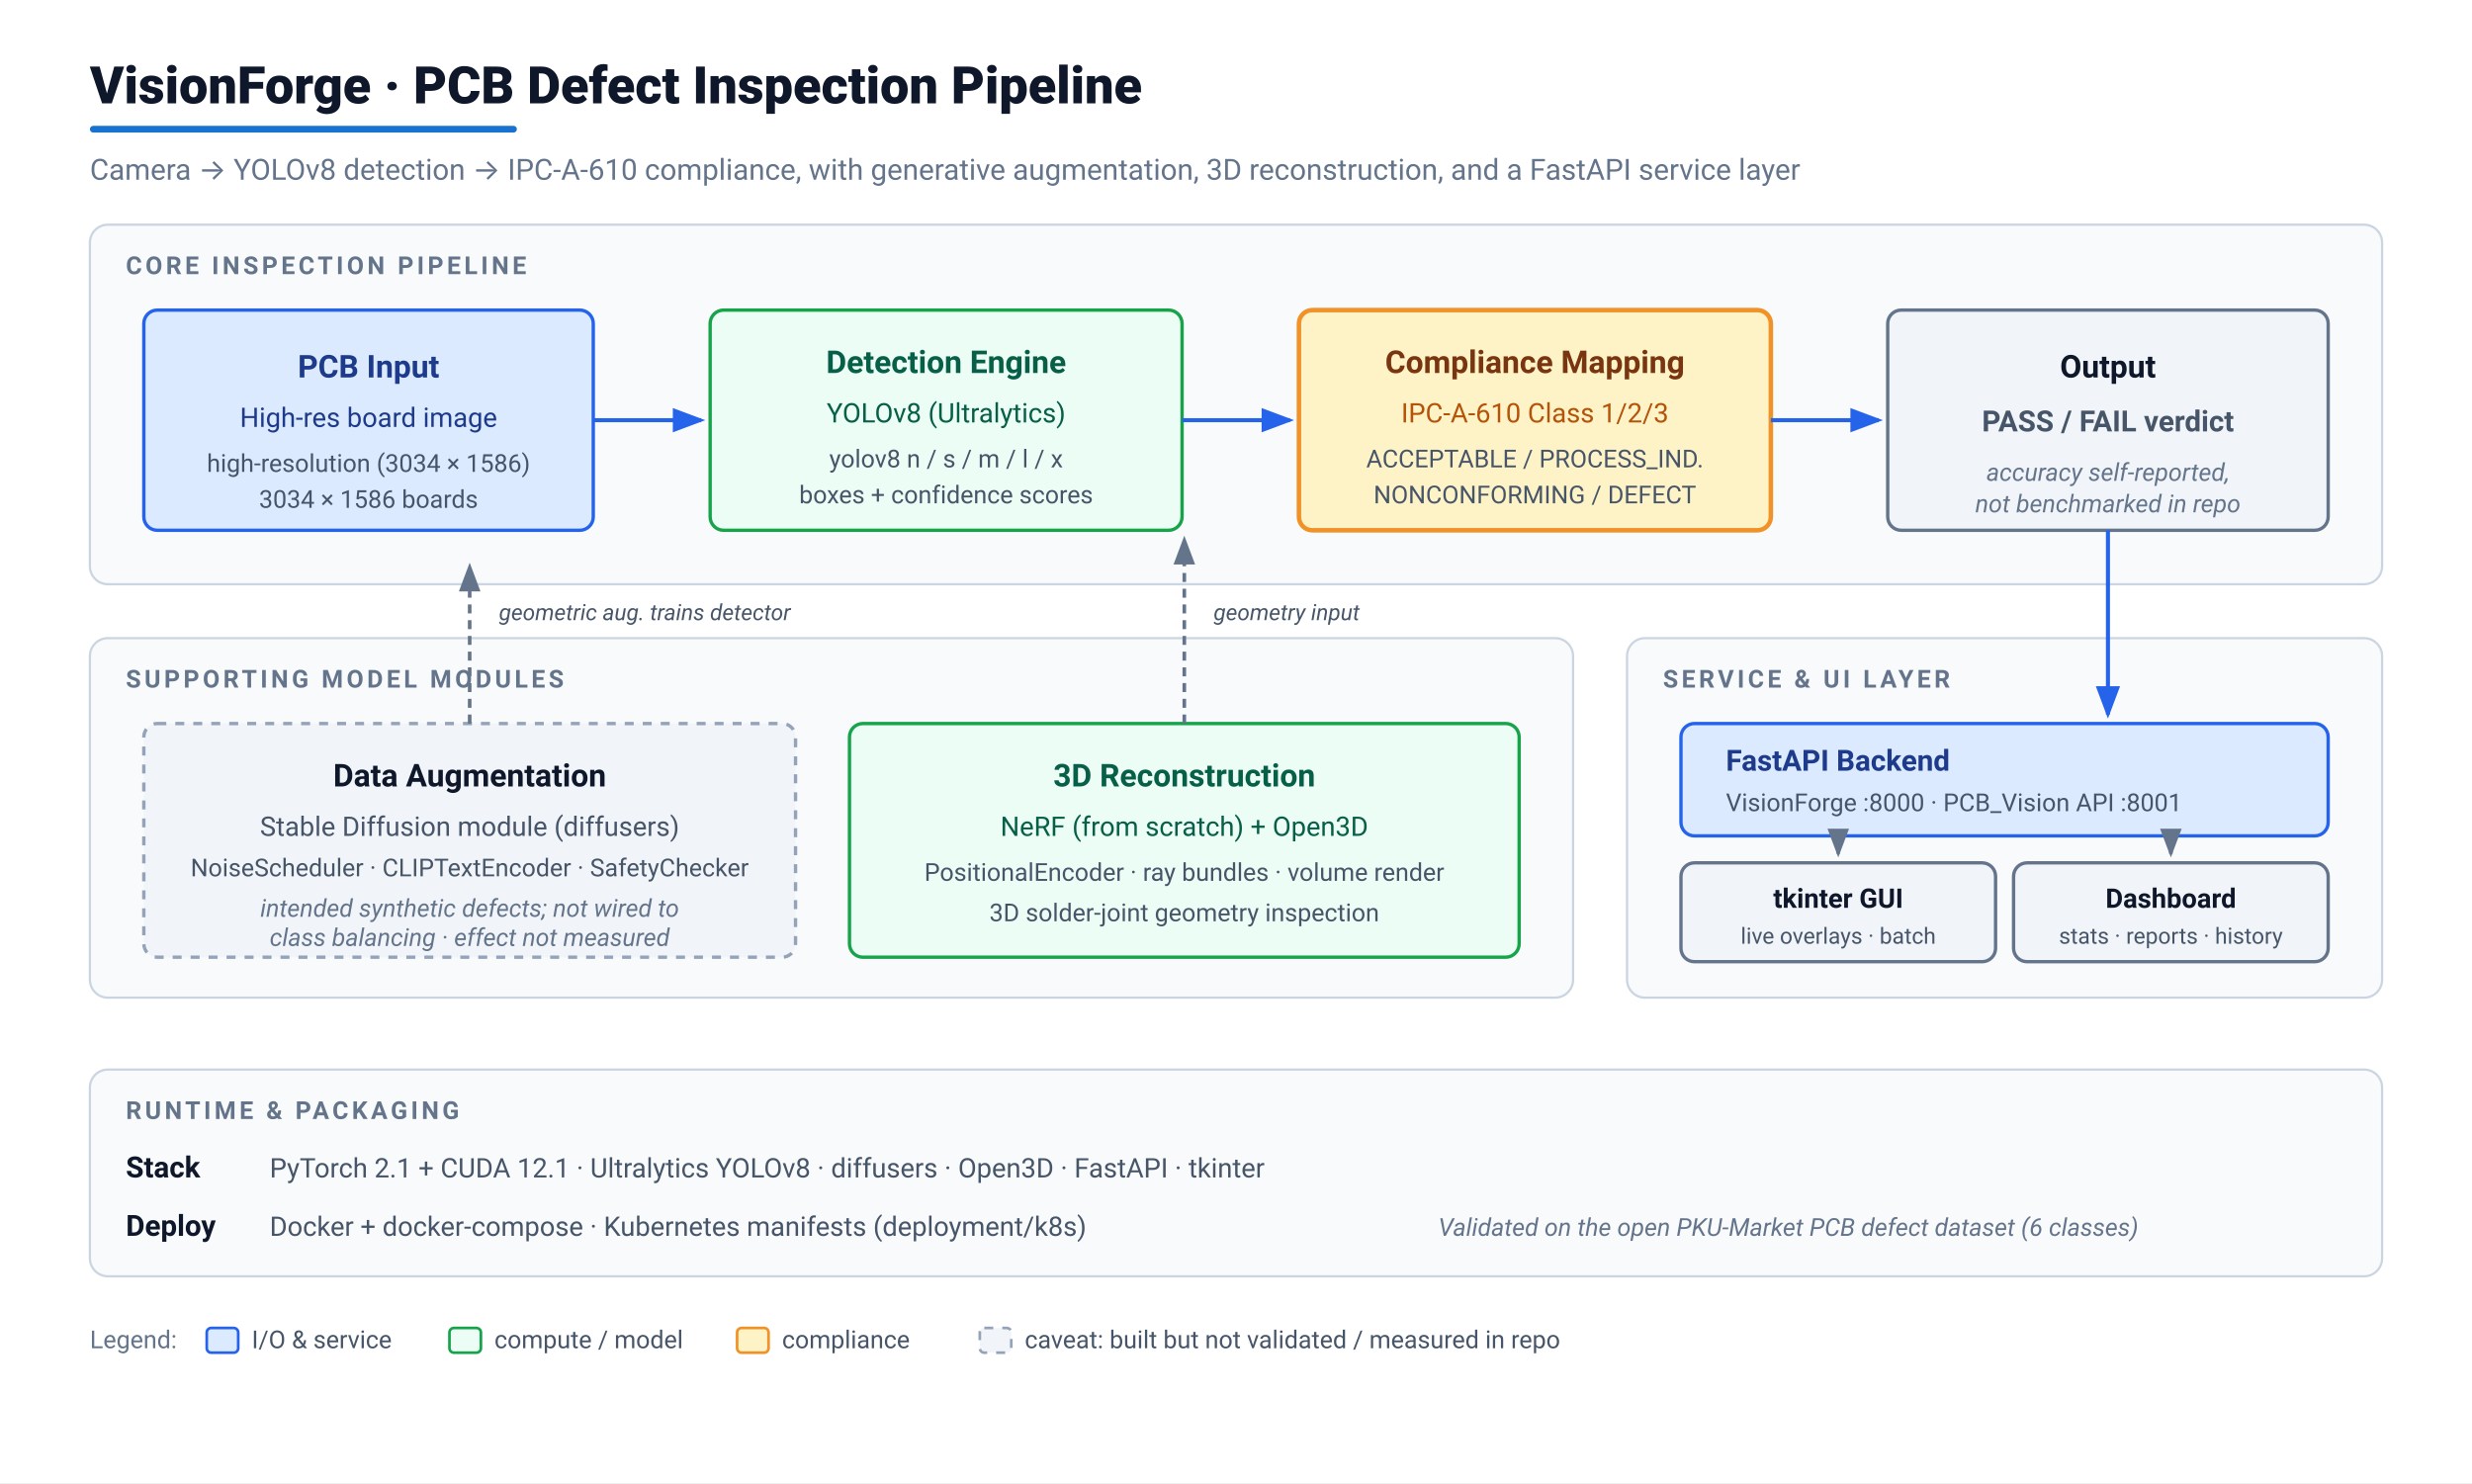
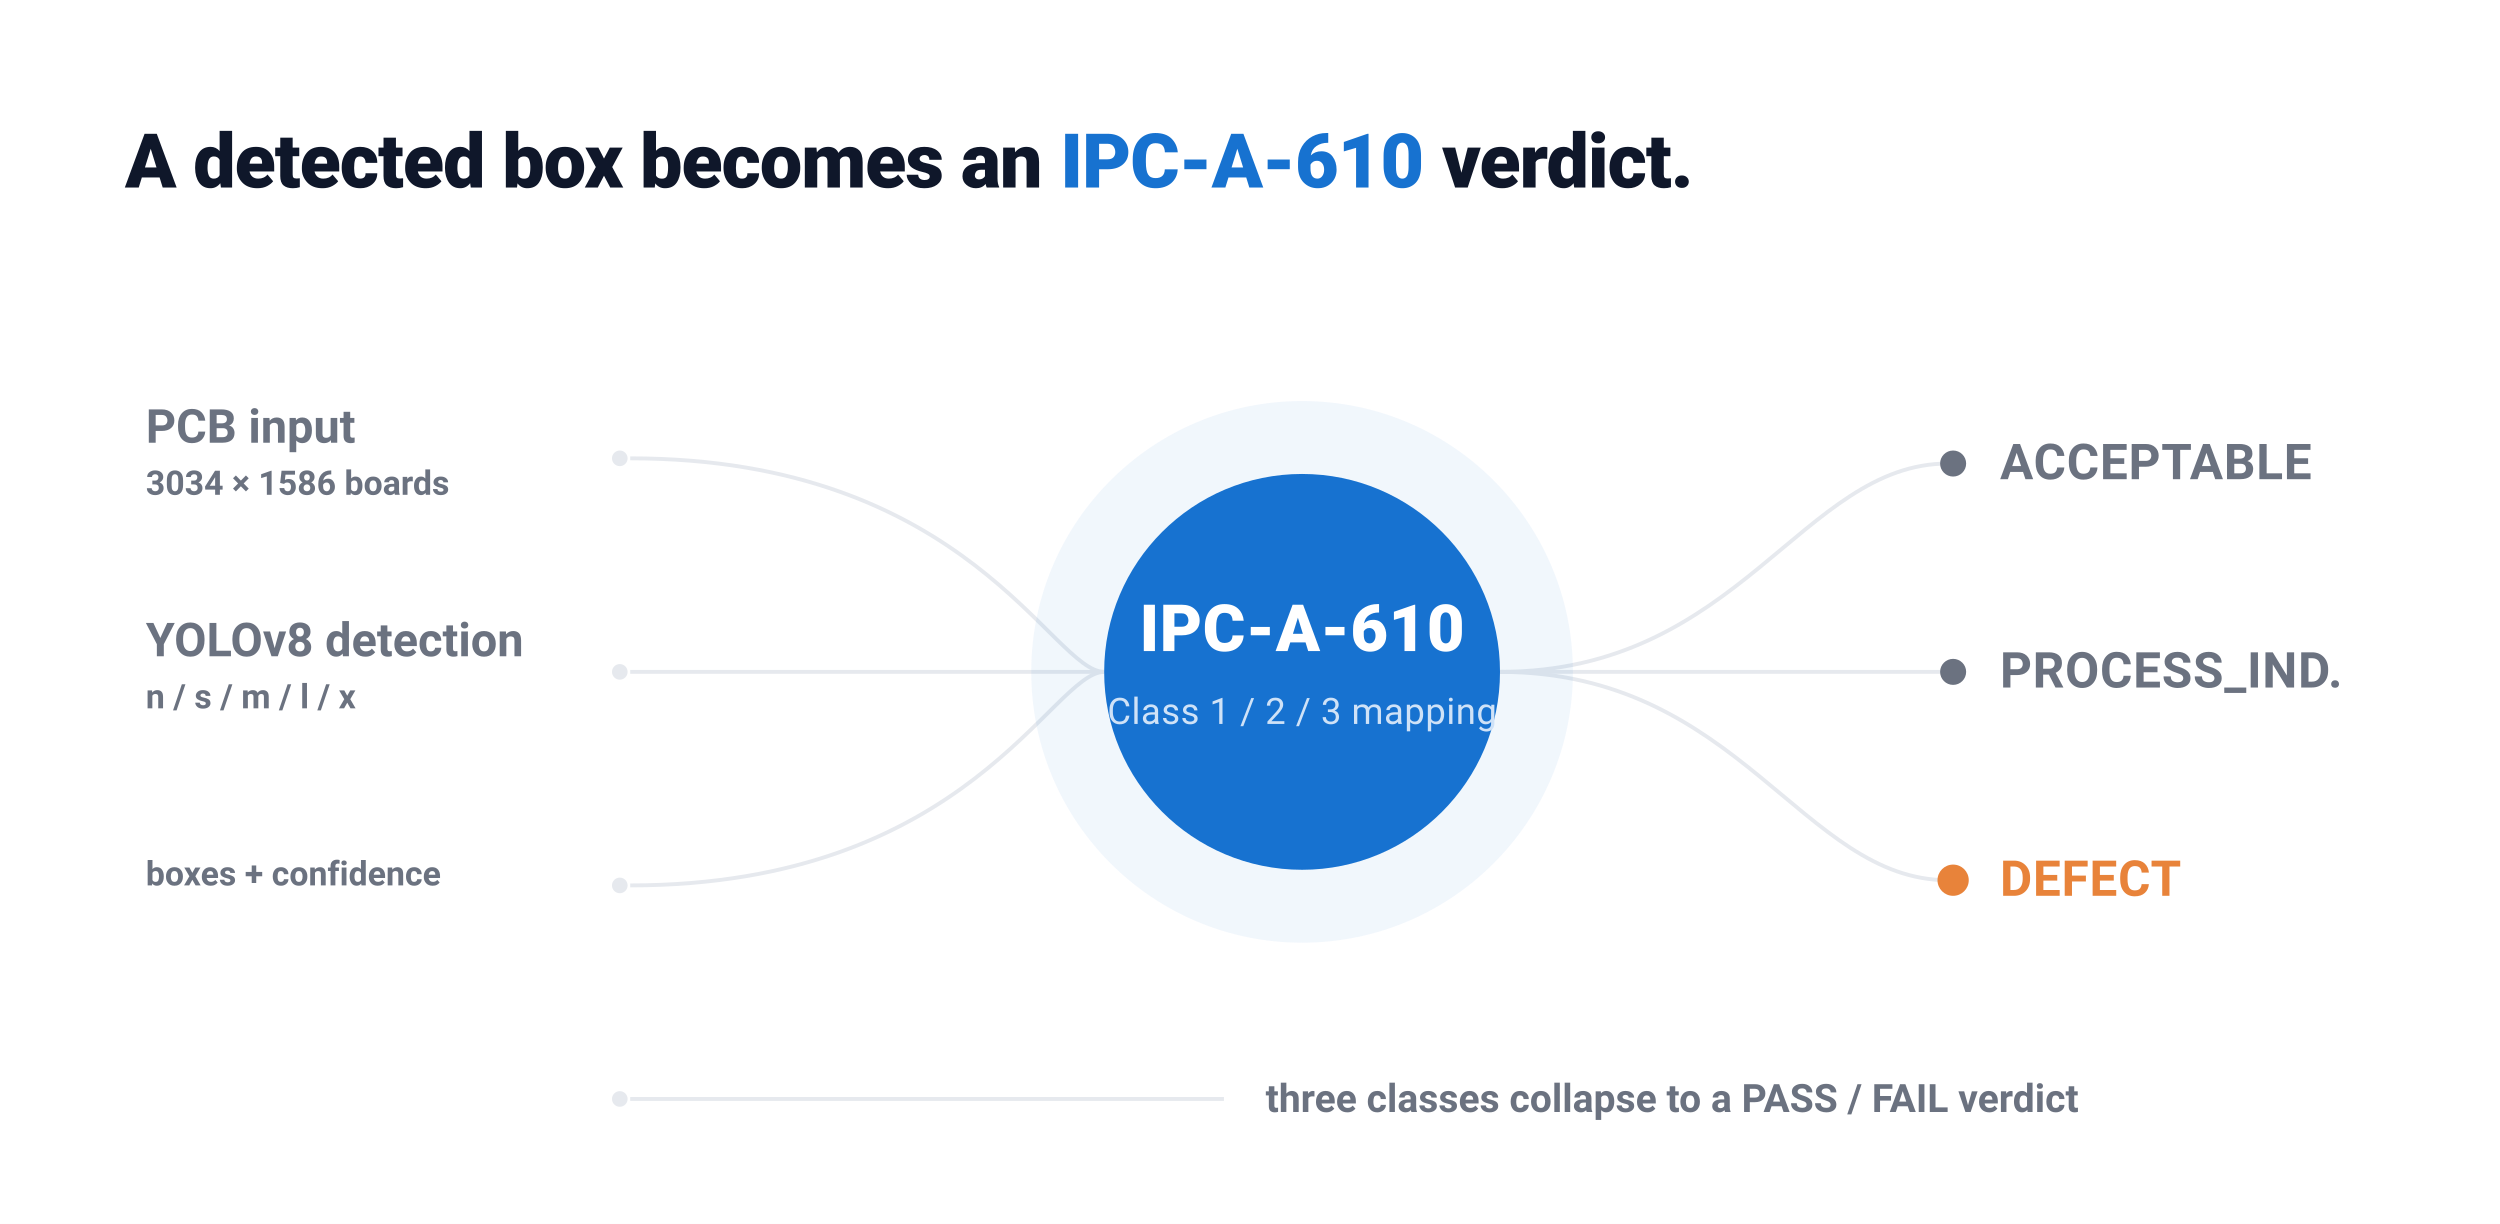
- <svg xmlns="http://www.w3.org/2000/svg" viewBox="0 0 1100 660" font-family="ui-sans-serif, system-ui, -apple-system, 'Segoe UI', Roboto, sans-serif">
-   <defs>
-     <marker id="ah" markerWidth="9" markerHeight="9" refX="7" refY="3" orient="auto" markerUnits="strokeWidth">
-       <path d="M0,0 L0,6 L8,3 z" fill="#64748b" />
-     </marker>
-     <marker id="ah-blue" markerWidth="9" markerHeight="9" refX="7" refY="3" orient="auto" markerUnits="strokeWidth">
-       <path d="M0,0 L0,6 L8,3 z" fill="#2563eb" />
-     </marker>
-     <marker id="ah-amber" markerWidth="9" markerHeight="9" refX="7" refY="3" orient="auto" markerUnits="strokeWidth">
-       <path d="M0,0 L0,6 L8,3 z" fill="#f09228" />
-     </marker>
-   </defs>
-   <rect width="1100" height="660" fill="#ffffff" />
-   <text x="40" y="46" font-size="23" font-weight="800" fill="#0f172a">VisionForge · PCB Defect Inspection Pipeline</text>
-   <rect x="40" y="56" width="190" height="3" rx="1.5" fill="#1772d0" />
-   <text x="40" y="80" font-size="13" fill="#64748b">Camera → YOLOv8 detection → IPC-A-610 compliance, with generative augmentation, 3D reconstruction, and a FastAPI service layer</text>
-   <rect x="40" y="100" width="1020" height="160" rx="8" fill="#f8fafc" stroke="#cbd5e1" />
-   <text x="56" y="122" font-size="11" letter-spacing="1.5" fill="#64748b" font-weight="600">CORE INSPECTION PIPELINE</text>
-   <rect x="64" y="138" width="200" height="98" rx="6" fill="#dbeafe" stroke="#2563eb" stroke-width="1.5" />
-   <text x="164" y="168" text-anchor="middle" font-size="14" font-weight="700" fill="#1e3a8a">PCB Input</text>
-   <text x="164" y="190" text-anchor="middle" font-size="12" fill="#1e3a8a">High-res board image</text>
-   <text x="164" y="210" text-anchor="middle" font-size="11" fill="#475569">high-resolution (3034 × 1586)</text>
-   <text x="164" y="226" text-anchor="middle" font-size="11" fill="#475569">3034 × 1586 boards</text>
-   <rect x="316" y="138" width="210" height="98" rx="6" fill="#ecfdf5" stroke="#16a34a" stroke-width="1.5" />
-   <text x="421" y="166" text-anchor="middle" font-size="14" font-weight="700" fill="#065f46">Detection Engine</text>
-   <text x="421" y="188" text-anchor="middle" font-size="12" fill="#065f46">YOLOv8 (Ultralytics)</text>
-   <text x="421" y="208" text-anchor="middle" font-size="11" fill="#475569">yolov8 n / s / m / l / x</text>
-   <text x="421" y="224" text-anchor="middle" font-size="11" fill="#475569">boxes + confidence scores</text>
-   <rect x="578" y="138" width="210" height="98" rx="6" fill="#fef3c7" stroke="#f09228" stroke-width="2" />
-   <text x="683" y="166" text-anchor="middle" font-size="14" font-weight="700" fill="#78350f">Compliance Mapping</text>
-   <text x="683" y="188" text-anchor="middle" font-size="12" fill="#b45309">IPC-A-610 Class 1/2/3</text>
-   <text x="683" y="208" text-anchor="middle" font-size="11" fill="#475569">ACCEPTABLE / PROCESS_IND.</text>
-   <text x="683" y="224" text-anchor="middle" font-size="11" fill="#475569">NONCONFORMING / DEFECT</text>
-   <rect x="840" y="138" width="196" height="98" rx="6" fill="#f1f5f9" stroke="#64748b" stroke-width="1.5" />
-   <text x="938" y="168" text-anchor="middle" font-size="14" font-weight="700" fill="#0f172a">Output</text>
-   <text x="938" y="192" text-anchor="middle" font-size="13" fill="#475569" font-weight="600">PASS / FAIL verdict</text>
-   <text x="938" y="214" text-anchor="middle" font-size="11" fill="#64748b" font-style="italic">accuracy self-reported,</text>
-   <text x="938" y="228" text-anchor="middle" font-size="11" fill="#64748b" font-style="italic">not benchmarked in repo</text>
-   <line x1="264" y1="187" x2="312" y2="187" stroke="#2563eb" stroke-width="1.8" marker-end="url(#ah-blue)" />
-   <line x1="526" y1="187" x2="574" y2="187" stroke="#2563eb" stroke-width="1.8" marker-end="url(#ah-blue)" />
-   <line x1="788" y1="187" x2="836" y2="187" stroke="#2563eb" stroke-width="1.8" marker-end="url(#ah-blue)" />
-   <rect x="40" y="284" width="660" height="160" rx="8" fill="#f8fafc" stroke="#cbd5e1" />
-   <text x="56" y="306" font-size="11" letter-spacing="1.5" fill="#64748b" font-weight="600">SUPPORTING MODEL MODULES</text>
-   <rect x="64" y="322" width="290" height="104" rx="6" fill="#f1f5f9" stroke="#94a3b8" stroke-width="1.5" stroke-dasharray="4 4" />
-   <text x="209" y="350" text-anchor="middle" font-size="14" font-weight="700" fill="#0f172a">Data Augmentation</text>
-   <text x="209" y="372" text-anchor="middle" font-size="12" fill="#475569">Stable Diffusion module (diffusers)</text>
-   <text x="209" y="390" text-anchor="middle" font-size="11" fill="#475569">NoiseScheduler · CLIPTextEncoder · SafetyChecker</text>
-   <text x="209" y="408" text-anchor="middle" font-size="11" fill="#64748b" font-style="italic">intended synthetic defects; not wired to</text>
-   <text x="209" y="421" text-anchor="middle" font-size="11" fill="#64748b" font-style="italic">class balancing · effect not measured</text>
-   <rect x="378" y="322" width="298" height="104" rx="6" fill="#ecfdf5" stroke="#16a34a" stroke-width="1.5" />
-   <text x="527" y="350" text-anchor="middle" font-size="14" font-weight="700" fill="#065f46">3D Reconstruction</text>
-   <text x="527" y="372" text-anchor="middle" font-size="12" fill="#065f46">NeRF (from scratch) + Open3D</text>
-   <text x="527" y="392" text-anchor="middle" font-size="11" fill="#475569">PositionalEncoder · ray bundles · volume render</text>
-   <text x="527" y="410" text-anchor="middle" font-size="11" fill="#475569">3D solder-joint geometry inspection</text>
-   <line x1="209" y1="322" x2="209" y2="252" stroke="#64748b" stroke-width="1.6" stroke-dasharray="4 3" marker-end="url(#ah)" />
-   <text x="222" y="276" font-size="10" fill="#475569" font-style="italic">geometric aug. trains detector</text>
-   <line x1="527" y1="322" x2="527" y2="240" stroke="#64748b" stroke-width="1.6" stroke-dasharray="4 3" marker-end="url(#ah)" />
-   <text x="540" y="276" font-size="10" fill="#475569" font-style="italic">geometry input</text>
-   <rect x="724" y="284" width="336" height="160" rx="8" fill="#f8fafc" stroke="#cbd5e1" />
-   <text x="740" y="306" font-size="11" letter-spacing="1.5" fill="#64748b" font-weight="600">SERVICE &amp; UI LAYER</text>
-   <rect x="748" y="322" width="288" height="50" rx="6" fill="#dbeafe" stroke="#2563eb" stroke-width="1.5" />
-   <text x="768" y="343" font-size="13" font-weight="700" fill="#1e3a8a">FastAPI Backend</text>
-   <text x="768" y="361" font-size="11" fill="#475569">VisionForge :8000 · PCB_Vision API :8001</text>
-   <rect x="748" y="384" width="140" height="44" rx="6" fill="#f1f5f9" stroke="#64748b" stroke-width="1.5" />
-   <text x="818" y="404" text-anchor="middle" font-size="12" font-weight="700" fill="#0f172a">tkinter GUI</text>
-   <text x="818" y="420" text-anchor="middle" font-size="10" fill="#475569">live overlays · batch</text>
-   <rect x="896" y="384" width="140" height="44" rx="6" fill="#f1f5f9" stroke="#64748b" stroke-width="1.5" />
-   <text x="966" y="404" text-anchor="middle" font-size="12" font-weight="700" fill="#0f172a">Dashboard</text>
-   <text x="966" y="420" text-anchor="middle" font-size="10" fill="#475569">stats · reports · history</text>
-   <line x1="938" y1="236" x2="938" y2="318" stroke="#2563eb" stroke-width="1.8" marker-end="url(#ah-blue)" />
-   <line x1="818" y1="372" x2="818" y2="380" stroke="#64748b" stroke-width="1.6" marker-end="url(#ah)" />
-   <line x1="966" y1="372" x2="966" y2="380" stroke="#64748b" stroke-width="1.6" marker-end="url(#ah)" />
-   <rect x="40" y="476" width="1020" height="92" rx="8" fill="#f8fafc" stroke="#cbd5e1" />
-   <text x="56" y="498" font-size="11" letter-spacing="1.5" fill="#64748b" font-weight="600">RUNTIME &amp; PACKAGING</text>
-   <text x="56" y="524" font-size="13" fill="#0f172a" font-weight="600">Stack</text>
-   <text x="120" y="524" font-size="12" fill="#475569">PyTorch 2.1 + CUDA 12.1 · Ultralytics YOLOv8 · diffusers · Open3D · FastAPI · tkinter</text>
-   <text x="56" y="550" font-size="13" fill="#0f172a" font-weight="600">Deploy</text>
-   <text x="120" y="550" font-size="12" fill="#475569">Docker + docker-compose · Kubernetes manifests (deployment/k8s)</text>
-   <text x="640" y="550" font-size="11" fill="#64748b" font-style="italic">Validated on the open PKU-Market PCB defect dataset (6 classes)</text>
-   <text x="40" y="600" font-size="11" fill="#64748b">Legend:</text>
-   <rect x="92" y="591" width="14" height="11" rx="2" fill="#dbeafe" stroke="#2563eb" stroke-width="1.2" />
-   <text x="112" y="600" font-size="11" fill="#475569">I/O &amp; service</text>
-   <rect x="200" y="591" width="14" height="11" rx="2" fill="#ecfdf5" stroke="#16a34a" stroke-width="1.2" />
-   <text x="220" y="600" font-size="11" fill="#475569">compute / model</text>
-   <rect x="328" y="591" width="14" height="11" rx="2" fill="#fef3c7" stroke="#f09228" stroke-width="1.2" />
-   <text x="348" y="600" font-size="11" fill="#475569">compliance</text>
-   <rect x="436" y="591" width="14" height="11" rx="2" fill="#f1f5f9" stroke="#94a3b8" stroke-width="1.2" stroke-dasharray="4 4" />
-   <text x="456" y="600" font-size="11" fill="#475569">caveat: built but not validated / measured in repo</text>
+ <svg xmlns="http://www.w3.org/2000/svg" viewBox="0 0 960 470" font-family="ui-sans-serif, system-ui, -apple-system, 'Segoe UI', Roboto, sans-serif">
+   <rect width="960" height="470" fill="#ffffff" />
+   <text x="48" y="72" font-size="29" font-weight="800" fill="#0f172a" letter-spacing="-0.4">A detected box becomes an <tspan fill="#1772d0">IPC-A-610</tspan> verdict.</text>
+   <g stroke="#e6e9ee" stroke-width="1.5" fill="none">
+     <path d="M242 176 C 372 176, 404 258, 424 258" />
+     <path d="M242 258 C 372 258, 404 258, 424 258" />
+     <path d="M242 340 C 372 340, 404 258, 424 258" />
+   </g>
+   <g fill="#e6e9ee">
+     <circle cx="238" cy="176" r="3" />
+     <circle cx="238" cy="258" r="3" />
+     <circle cx="238" cy="340" r="3" />
+   </g>
+   <text x="56" y="170" font-size="18" font-weight="600" fill="#6b7280">PCB input</text>
+   <text x="56" y="190" font-size="13" font-weight="600" fill="#6b7280">3034 × 1586 boards</text>
+   <text x="56" y="252" font-size="18" font-weight="600" fill="#6b7280">YOLOv8 detection</text>
+   <text x="56" y="272" font-size="13" font-weight="600" fill="#6b7280">n / s / m / l / x</text>
+   <text x="56" y="340" font-size="13" font-weight="600" fill="#6b7280">boxes + confidence</text>
+   <g stroke="#e6e9ee" stroke-width="1.5" fill="none">
+     <path d="M576 258 C 668 258, 692 178, 748 178" />
+     <path d="M576 258 C 668 258, 692 258, 748 258" />
+     <path d="M576 258 C 668 258, 692 338, 748 338" />
+   </g>
+   <circle cx="500" cy="258" r="104" fill="#1772d0" opacity="0.06" />
+   <circle cx="500" cy="258" r="76" fill="#1772d0" />
+   <text x="500" y="250" text-anchor="middle" font-size="25" font-weight="800" letter-spacing="0.2" fill="#ffffff">IPC-A-610</text>
+   <text x="500" y="278" text-anchor="middle" font-size="14" letter-spacing="0.2" fill="#cfe2f7">Class 1 / 2 / 3 mapping</text>
+   <circle cx="750" cy="178" r="5" fill="#6b7280" />
+   <text x="768" y="184" font-size="19" font-weight="600" fill="#6b7280" letter-spacing="0.3">ACCEPTABLE</text>
+   <circle cx="750" cy="258" r="5" fill="#6b7280" />
+   <text x="768" y="264" font-size="19" font-weight="600" fill="#6b7280" letter-spacing="0.3">PROCESS_IND.</text>
+   <circle cx="750" cy="338" r="6" fill="#e8833a" />
+   <text x="768" y="344" font-size="19" font-weight="700" fill="#e8833a" letter-spacing="0.3">DEFECT</text>
+   <path d="M242 422 L 470 422" stroke="#e6e9ee" stroke-width="1.5" fill="none" />
+   <circle cx="238" cy="422" r="3" fill="#e6e9ee" />
+   <text x="486" y="427" font-size="15" font-weight="600" fill="#6b7280">three classes collapse to a PASS / FAIL verdict</text>
</svg>
